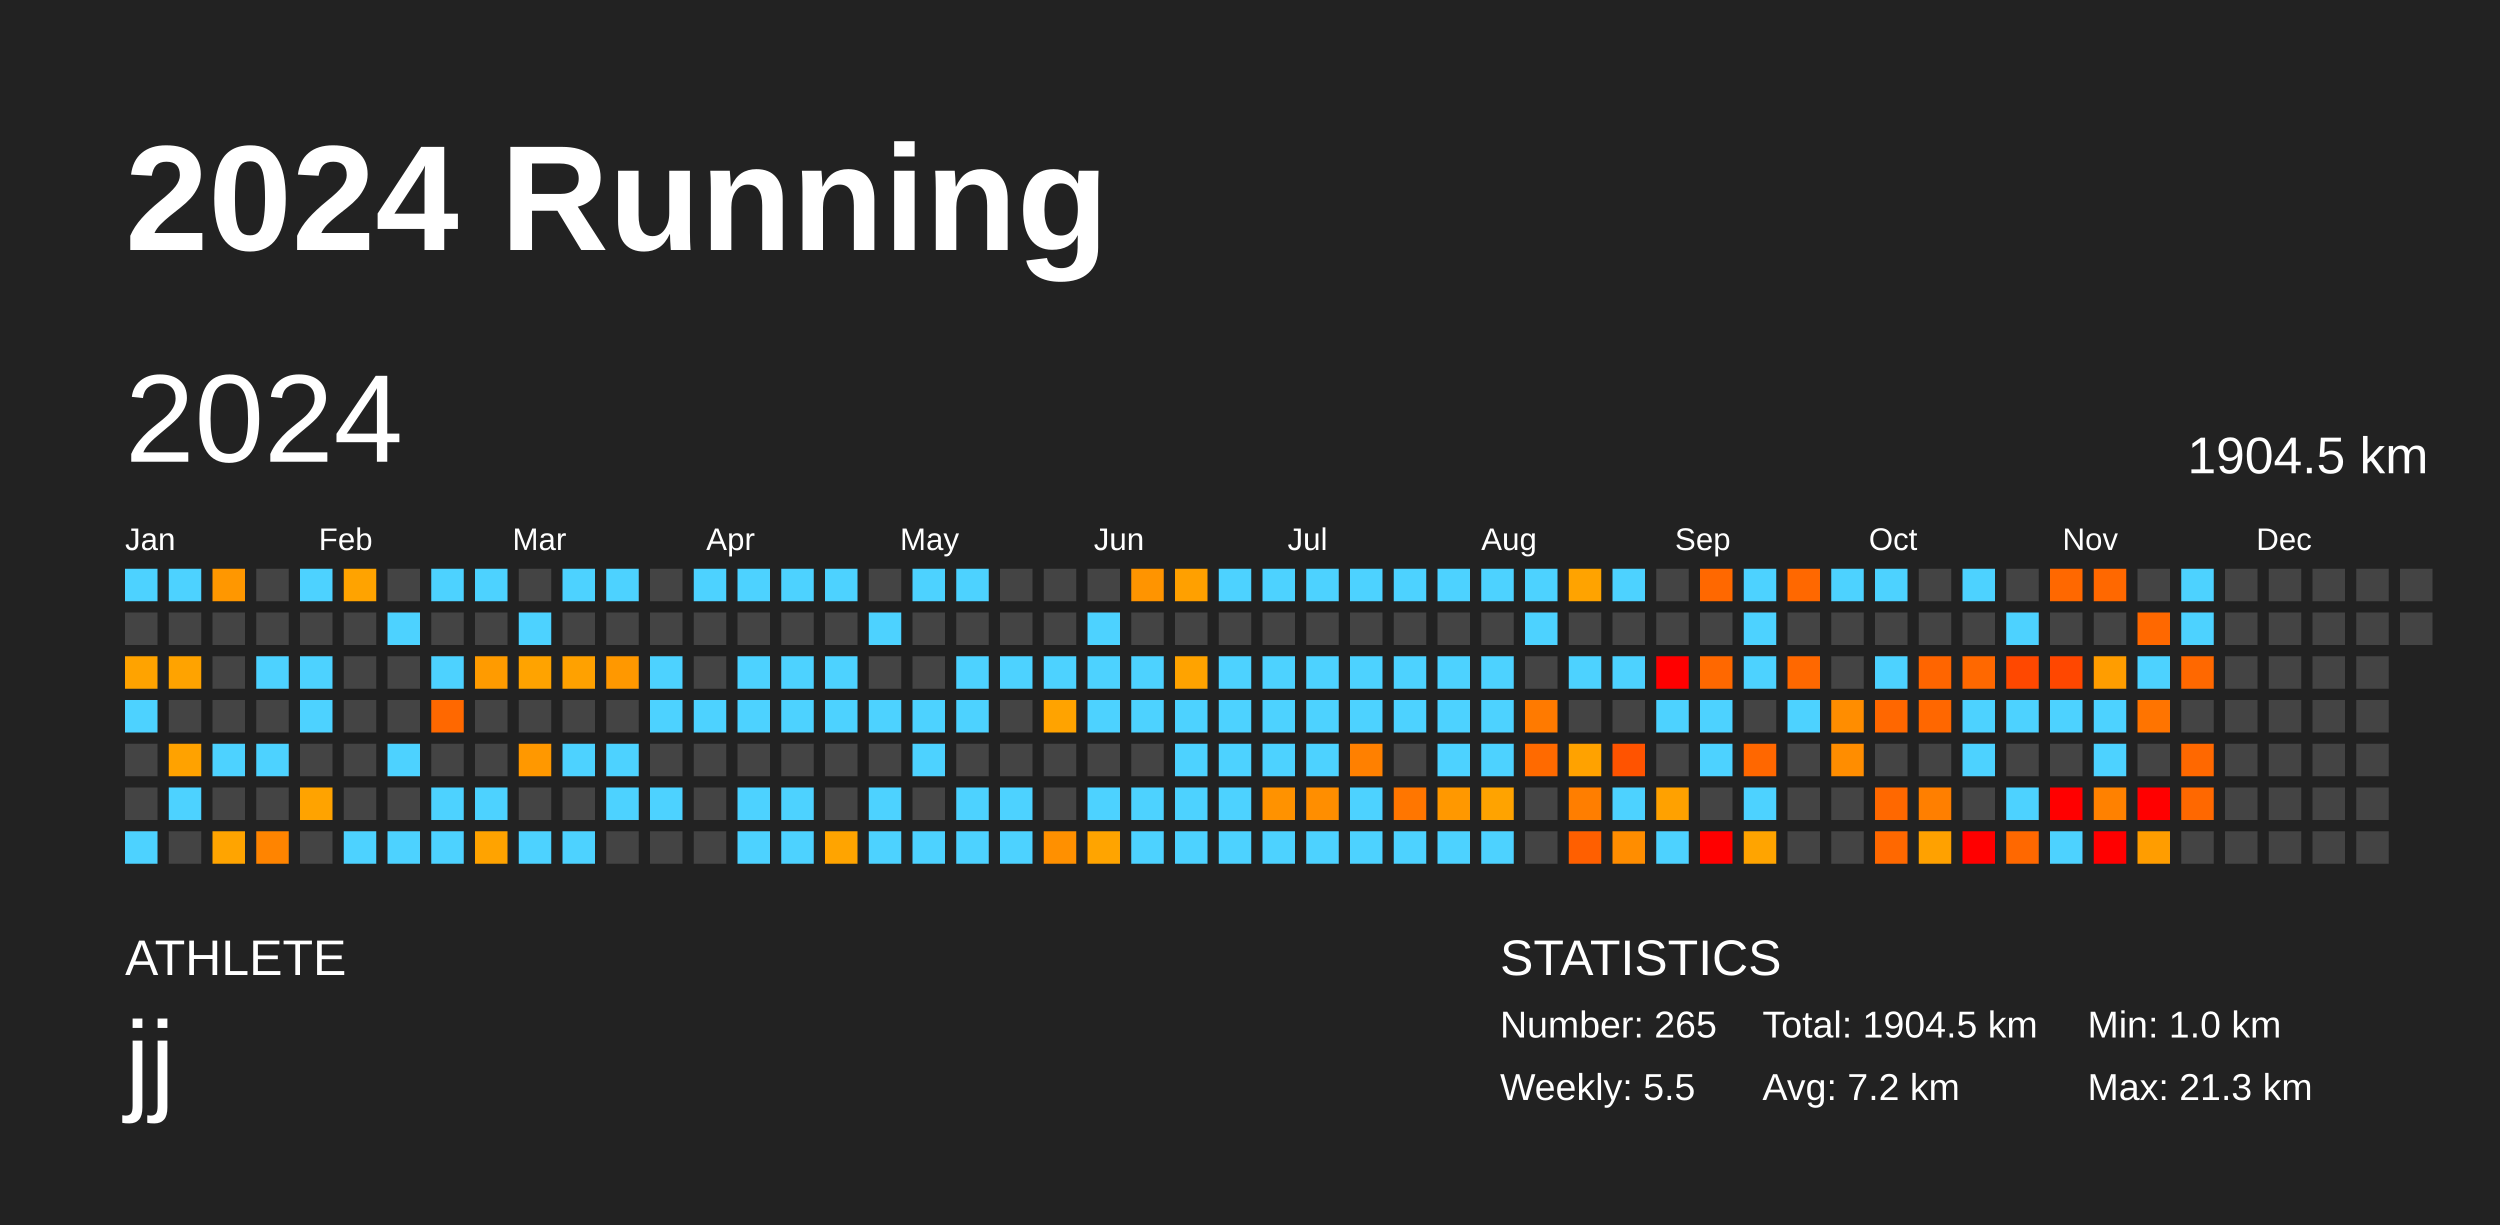
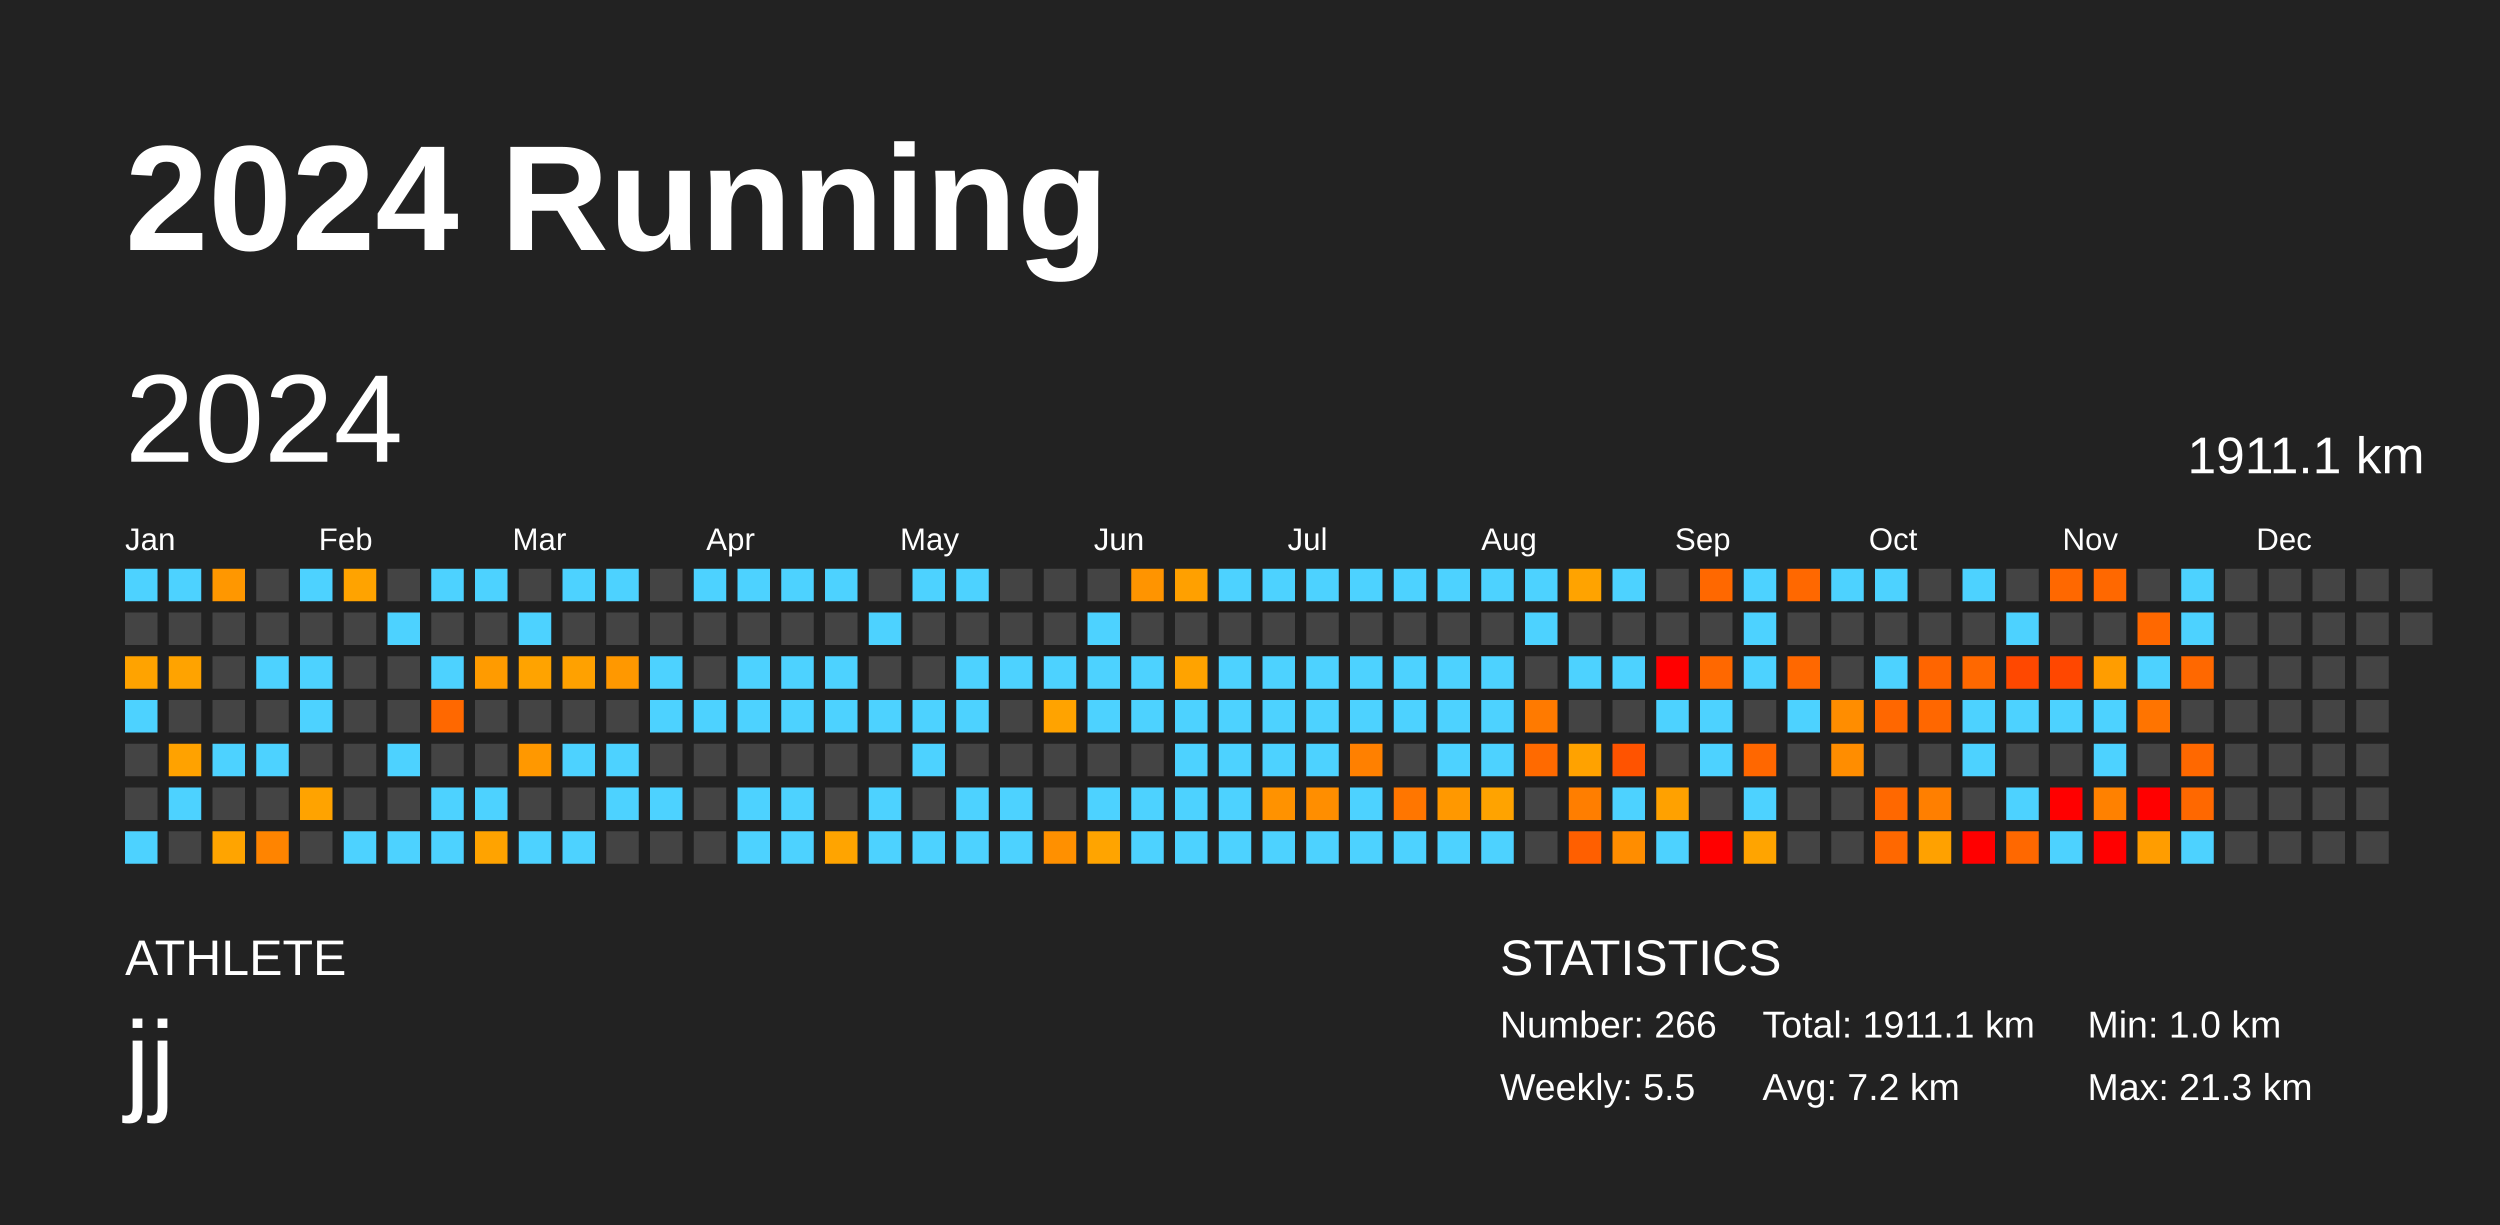
<svg xmlns="http://www.w3.org/2000/svg" baseProfile="full" height="98mm" version="1.1" viewBox="0,0,200,98" width="200mm">
  <defs />
  <rect fill="#222222" height="98" width="200" x="0" y="0" />
  <text fill="#FFFFFF" style="font-size:12px; font-family:Arial; font-weight:bold;" x="10" y="20">2024 Running</text>
  <text fill="#FFFFFF" style="font-size:4px; font-family:Arial" x="10" y="78">ATHLETE</text>
  <text fill="#FFFFFF" style="font-size:9px; font-family:Arial" x="10" y="88">jj</text>
  <text fill="#FFFFFF" style="font-size:4px; font-family:Arial" x="120" y="78">STATISTICS</text>
-   <text fill="#FFFFFF" style="font-size:3px; font-family:Arial" x="120" y="83">Number: 265</text>
+   <text fill="#FFFFFF" style="font-size:3px; font-family:Arial" x="120" y="83">Number: 266</text>
  <text fill="#FFFFFF" style="font-size:3px; font-family:Arial" x="120" y="88">Weekly: 5.5</text>
-   <text fill="#FFFFFF" style="font-size:3px; font-family:Arial" x="141" y="83">Total: 1904.5 km</text>
+   <text fill="#FFFFFF" style="font-size:3px; font-family:Arial" x="141" y="83">Total: 1911.1 km</text>
  <text fill="#FFFFFF" style="font-size:3px; font-family:Arial" x="141" y="88">Avg: 7.2 km</text>
  <text fill="#FFFFFF" style="font-size:3px; font-family:Arial" x="167" y="83">Min: 1.0 km</text>
  <text fill="#FFFFFF" style="font-size:3px; font-family:Arial" x="167" y="88">Max: 21.3 km</text>
  <text dominant-baseline="hanging" fill="#FFFFFF" style="font-size:10.0px; font-family:Arial;" x="10" y="30">2024</text>
-   <text dominant-baseline="hanging" fill="#FFFFFF" style="font-size:4.125px; font-family:Arial;" x="175" y="35">1904.5 km</text>
+   <text dominant-baseline="hanging" fill="#FFFFFF" style="font-size:4.125px; font-family:Arial;" x="175" y="35">1911.1 km</text>
  <text fill="#FFFFFF" style="font-size:2.5px; font-family:Arial" x="10.0" y="44">Jan</text>
  <text fill="#FFFFFF" style="font-size:2.5px; font-family:Arial" x="25.5" y="44">Feb</text>
  <text fill="#FFFFFF" style="font-size:2.5px; font-family:Arial" x="41.0" y="44">Mar</text>
  <text fill="#FFFFFF" style="font-size:2.5px; font-family:Arial" x="56.5" y="44">Apr</text>
  <text fill="#FFFFFF" style="font-size:2.5px; font-family:Arial" x="72.0" y="44">May</text>
  <text fill="#FFFFFF" style="font-size:2.5px; font-family:Arial" x="87.5" y="44">Jun</text>
  <text fill="#FFFFFF" style="font-size:2.5px; font-family:Arial" x="103.0" y="44">Jul</text>
  <text fill="#FFFFFF" style="font-size:2.5px; font-family:Arial" x="118.5" y="44">Aug</text>
  <text fill="#FFFFFF" style="font-size:2.5px; font-family:Arial" x="134.0" y="44">Sep</text>
  <text fill="#FFFFFF" style="font-size:2.5px; font-family:Arial" x="149.5" y="44">Oct</text>
  <text fill="#FFFFFF" style="font-size:2.5px; font-family:Arial" x="165.0" y="44">Nov</text>
  <text fill="#FFFFFF" style="font-size:2.5px; font-family:Arial" x="180.5" y="44">Dec</text>
  <rect fill="#4dd2ff" height="2.6" width="2.6" x="10.0" y="45.5" />
  <rect fill="#444444" height="2.6" width="2.6" x="10.0" y="49.0" />
  <rect fill="#ffa300" height="2.6" width="2.6" x="10.0" y="52.5" />
  <rect fill="#4dd2ff" height="2.6" width="2.6" x="10.0" y="56.0" />
  <rect fill="#444444" height="2.6" width="2.6" x="10.0" y="59.5" />
  <rect fill="#444444" height="2.6" width="2.6" x="10.0" y="63.0" />
  <rect fill="#4dd2ff" height="2.6" width="2.6" x="10.0" y="66.5" />
  <rect fill="#4dd2ff" height="2.6" width="2.6" x="13.5" y="45.5" />
  <rect fill="#444444" height="2.6" width="2.6" x="13.5" y="49.0" />
  <rect fill="#ffa300" height="2.6" width="2.6" x="13.5" y="52.5" />
  <rect fill="#444444" height="2.6" width="2.6" x="13.5" y="56.0" />
  <rect fill="#ffa200" height="2.6" width="2.6" x="13.5" y="59.5" />
  <rect fill="#4dd2ff" height="2.6" width="2.6" x="13.5" y="63.0" />
  <rect fill="#444444" height="2.6" width="2.6" x="13.5" y="66.5" />
  <rect fill="#ff9700" height="2.6" width="2.6" x="17.0" y="45.5" />
  <rect fill="#444444" height="2.6" width="2.6" x="17.0" y="49.0" />
  <rect fill="#444444" height="2.6" width="2.6" x="17.0" y="52.5" />
  <rect fill="#444444" height="2.6" width="2.6" x="17.0" y="56.0" />
  <rect fill="#4dd2ff" height="2.6" width="2.6" x="17.0" y="59.5" />
  <rect fill="#444444" height="2.6" width="2.6" x="17.0" y="63.0" />
  <rect fill="#ffa400" height="2.6" width="2.6" x="17.0" y="66.5" />
  <rect fill="#444444" height="2.6" width="2.6" x="20.5" y="45.5" />
  <rect fill="#444444" height="2.6" width="2.6" x="20.5" y="49.0" />
  <rect fill="#4dd2ff" height="2.6" width="2.6" x="20.5" y="52.5" />
  <rect fill="#444444" height="2.6" width="2.6" x="20.5" y="56.0" />
  <rect fill="#4dd2ff" height="2.6" width="2.6" x="20.5" y="59.5" />
  <rect fill="#444444" height="2.6" width="2.6" x="20.5" y="63.0" />
  <rect fill="#ff8400" height="2.6" width="2.6" x="20.5" y="66.5" />
  <rect fill="#4dd2ff" height="2.6" width="2.6" x="24.0" y="45.5" />
  <rect fill="#444444" height="2.6" width="2.6" x="24.0" y="49.0" />
  <rect fill="#4dd2ff" height="2.6" width="2.6" x="24.0" y="52.5" />
  <rect fill="#4dd2ff" height="2.6" width="2.6" x="24.0" y="56.0" />
  <rect fill="#444444" height="2.6" width="2.6" x="24.0" y="59.5" />
  <rect fill="#ffa300" height="2.6" width="2.6" x="24.0" y="63.0" />
  <rect fill="#444444" height="2.6" width="2.6" x="24.0" y="66.5" />
  <rect fill="#ffa300" height="2.6" width="2.6" x="27.5" y="45.5" />
  <rect fill="#444444" height="2.6" width="2.6" x="27.5" y="49.0" />
  <rect fill="#444444" height="2.6" width="2.6" x="27.5" y="52.5" />
  <rect fill="#444444" height="2.6" width="2.6" x="27.5" y="56.0" />
  <rect fill="#444444" height="2.6" width="2.6" x="27.5" y="59.5" />
  <rect fill="#444444" height="2.6" width="2.6" x="27.5" y="63.0" />
  <rect fill="#4dd2ff" height="2.6" width="2.6" x="27.5" y="66.5" />
  <rect fill="#444444" height="2.6" width="2.6" x="31.0" y="45.5" />
  <rect fill="#4dd2ff" height="2.6" width="2.6" x="31.0" y="49.0" />
  <rect fill="#444444" height="2.6" width="2.6" x="31.0" y="52.5" />
  <rect fill="#444444" height="2.6" width="2.6" x="31.0" y="56.0" />
  <rect fill="#4dd2ff" height="2.6" width="2.6" x="31.0" y="59.5" />
  <rect fill="#444444" height="2.6" width="2.6" x="31.0" y="63.0" />
  <rect fill="#4dd2ff" height="2.6" width="2.6" x="31.0" y="66.5" />
  <rect fill="#4dd2ff" height="2.6" width="2.6" x="34.5" y="45.5" />
  <rect fill="#444444" height="2.6" width="2.6" x="34.5" y="49.0" />
  <rect fill="#4dd2ff" height="2.6" width="2.6" x="34.5" y="52.5" />
  <rect fill="#ff6800" height="2.6" width="2.6" x="34.5" y="56.0" />
  <rect fill="#444444" height="2.6" width="2.6" x="34.5" y="59.5" />
  <rect fill="#4dd2ff" height="2.6" width="2.6" x="34.5" y="63.0" />
  <rect fill="#4dd2ff" height="2.6" width="2.6" x="34.5" y="66.5" />
  <rect fill="#4dd2ff" height="2.6" width="2.6" x="38.0" y="45.5" />
  <rect fill="#444444" height="2.6" width="2.6" x="38.0" y="49.0" />
  <rect fill="#ff9b00" height="2.6" width="2.6" x="38.0" y="52.5" />
  <rect fill="#444444" height="2.6" width="2.6" x="38.0" y="56.0" />
  <rect fill="#444444" height="2.6" width="2.6" x="38.0" y="59.5" />
  <rect fill="#4dd2ff" height="2.6" width="2.6" x="38.0" y="63.0" />
  <rect fill="#ffa300" height="2.6" width="2.6" x="38.0" y="66.5" />
  <rect fill="#444444" height="2.6" width="2.6" x="41.5" y="45.5" />
  <rect fill="#4dd2ff" height="2.6" width="2.6" x="41.5" y="49.0" />
  <rect fill="#ffa300" height="2.6" width="2.6" x="41.5" y="52.5" />
  <rect fill="#444444" height="2.6" width="2.6" x="41.5" y="56.0" />
  <rect fill="#ff9800" height="2.6" width="2.6" x="41.5" y="59.5" />
  <rect fill="#444444" height="2.6" width="2.6" x="41.5" y="63.0" />
  <rect fill="#4dd2ff" height="2.6" width="2.6" x="41.5" y="66.5" />
  <rect fill="#4dd2ff" height="2.6" width="2.6" x="45.0" y="45.5" />
  <rect fill="#444444" height="2.6" width="2.6" x="45.0" y="49.0" />
  <rect fill="#ffa100" height="2.6" width="2.6" x="45.0" y="52.5" />
  <rect fill="#444444" height="2.6" width="2.6" x="45.0" y="56.0" />
  <rect fill="#4dd2ff" height="2.6" width="2.6" x="45.0" y="59.5" />
  <rect fill="#444444" height="2.6" width="2.6" x="45.0" y="63.0" />
  <rect fill="#4dd2ff" height="2.6" width="2.6" x="45.0" y="66.5" />
  <rect fill="#4dd2ff" height="2.6" width="2.6" x="48.5" y="45.5" />
  <rect fill="#444444" height="2.6" width="2.6" x="48.5" y="49.0" />
  <rect fill="#ff9800" height="2.6" width="2.6" x="48.5" y="52.5" />
  <rect fill="#444444" height="2.6" width="2.6" x="48.5" y="56.0" />
  <rect fill="#4dd2ff" height="2.6" width="2.6" x="48.5" y="59.5" />
  <rect fill="#4dd2ff" height="2.6" width="2.6" x="48.5" y="63.0" />
  <rect fill="#444444" height="2.6" width="2.6" x="48.5" y="66.5" />
  <rect fill="#444444" height="2.6" width="2.6" x="52.0" y="45.5" />
  <rect fill="#444444" height="2.6" width="2.6" x="52.0" y="49.0" />
  <rect fill="#4dd2ff" height="2.6" width="2.6" x="52.0" y="52.5" />
  <rect fill="#4dd2ff" height="2.6" width="2.6" x="52.0" y="56.0" />
  <rect fill="#444444" height="2.6" width="2.6" x="52.0" y="59.5" />
  <rect fill="#4dd2ff" height="2.6" width="2.6" x="52.0" y="63.0" />
  <rect fill="#444444" height="2.6" width="2.6" x="52.0" y="66.5" />
  <rect fill="#4dd2ff" height="2.6" width="2.6" x="55.5" y="45.5" />
  <rect fill="#444444" height="2.6" width="2.6" x="55.5" y="49.0" />
  <rect fill="#444444" height="2.6" width="2.6" x="55.5" y="52.5" />
  <rect fill="#4dd2ff" height="2.6" width="2.6" x="55.5" y="56.0" />
  <rect fill="#444444" height="2.6" width="2.6" x="55.5" y="59.5" />
  <rect fill="#444444" height="2.6" width="2.6" x="55.5" y="63.0" />
  <rect fill="#444444" height="2.6" width="2.6" x="55.5" y="66.5" />
  <rect fill="#4dd2ff" height="2.6" width="2.6" x="59.0" y="45.5" />
  <rect fill="#444444" height="2.6" width="2.6" x="59.0" y="49.0" />
  <rect fill="#4dd2ff" height="2.6" width="2.6" x="59.0" y="52.5" />
  <rect fill="#4dd2ff" height="2.6" width="2.6" x="59.0" y="56.0" />
  <rect fill="#444444" height="2.6" width="2.6" x="59.0" y="59.5" />
  <rect fill="#4dd2ff" height="2.6" width="2.6" x="59.0" y="63.0" />
  <rect fill="#4dd2ff" height="2.6" width="2.6" x="59.0" y="66.5" />
  <rect fill="#4dd2ff" height="2.6" width="2.6" x="62.5" y="45.5" />
  <rect fill="#444444" height="2.6" width="2.6" x="62.5" y="49.0" />
  <rect fill="#4dd2ff" height="2.6" width="2.6" x="62.5" y="52.5" />
  <rect fill="#4dd2ff" height="2.6" width="2.6" x="62.5" y="56.0" />
  <rect fill="#444444" height="2.6" width="2.6" x="62.5" y="59.5" />
  <rect fill="#4dd2ff" height="2.6" width="2.6" x="62.5" y="63.0" />
  <rect fill="#4dd2ff" height="2.6" width="2.6" x="62.5" y="66.5" />
  <rect fill="#4dd2ff" height="2.6" width="2.6" x="66.0" y="45.5" />
  <rect fill="#444444" height="2.6" width="2.6" x="66.0" y="49.0" />
  <rect fill="#4dd2ff" height="2.6" width="2.6" x="66.0" y="52.5" />
  <rect fill="#4dd2ff" height="2.6" width="2.6" x="66.0" y="56.0" />
  <rect fill="#444444" height="2.6" width="2.6" x="66.0" y="59.5" />
  <rect fill="#444444" height="2.6" width="2.6" x="66.0" y="63.0" />
  <rect fill="#ffa400" height="2.6" width="2.6" x="66.0" y="66.5" />
  <rect fill="#444444" height="2.6" width="2.6" x="69.5" y="45.5" />
  <rect fill="#4dd2ff" height="2.6" width="2.6" x="69.5" y="49.0" />
  <rect fill="#444444" height="2.6" width="2.6" x="69.5" y="52.5" />
  <rect fill="#4dd2ff" height="2.6" width="2.6" x="69.5" y="56.0" />
  <rect fill="#444444" height="2.6" width="2.6" x="69.5" y="59.5" />
  <rect fill="#4dd2ff" height="2.6" width="2.6" x="69.5" y="63.0" />
  <rect fill="#4dd2ff" height="2.6" width="2.6" x="69.5" y="66.5" />
  <rect fill="#4dd2ff" height="2.6" width="2.6" x="73.0" y="45.5" />
  <rect fill="#444444" height="2.6" width="2.6" x="73.0" y="49.0" />
  <rect fill="#444444" height="2.6" width="2.6" x="73.0" y="52.5" />
  <rect fill="#4dd2ff" height="2.6" width="2.6" x="73.0" y="56.0" />
  <rect fill="#4dd2ff" height="2.6" width="2.6" x="73.0" y="59.5" />
  <rect fill="#444444" height="2.6" width="2.6" x="73.0" y="63.0" />
  <rect fill="#4dd2ff" height="2.6" width="2.6" x="73.0" y="66.5" />
  <rect fill="#4dd2ff" height="2.6" width="2.6" x="76.5" y="45.5" />
  <rect fill="#444444" height="2.6" width="2.6" x="76.5" y="49.0" />
  <rect fill="#4dd2ff" height="2.6" width="2.6" x="76.5" y="52.5" />
  <rect fill="#4dd2ff" height="2.6" width="2.6" x="76.5" y="56.0" />
  <rect fill="#444444" height="2.6" width="2.6" x="76.5" y="59.5" />
  <rect fill="#4dd2ff" height="2.6" width="2.6" x="76.5" y="63.0" />
  <rect fill="#4dd2ff" height="2.6" width="2.6" x="76.5" y="66.5" />
  <rect fill="#444444" height="2.6" width="2.6" x="80.0" y="45.5" />
  <rect fill="#444444" height="2.6" width="2.6" x="80.0" y="49.0" />
  <rect fill="#4dd2ff" height="2.6" width="2.6" x="80.0" y="52.5" />
  <rect fill="#444444" height="2.6" width="2.6" x="80.0" y="56.0" />
  <rect fill="#444444" height="2.6" width="2.6" x="80.0" y="59.5" />
  <rect fill="#4dd2ff" height="2.6" width="2.6" x="80.0" y="63.0" />
  <rect fill="#4dd2ff" height="2.6" width="2.6" x="80.0" y="66.5" />
  <rect fill="#444444" height="2.6" width="2.6" x="83.5" y="45.5" />
  <rect fill="#444444" height="2.6" width="2.6" x="83.5" y="49.0" />
  <rect fill="#4dd2ff" height="2.6" width="2.6" x="83.5" y="52.5" />
  <rect fill="#ffa300" height="2.6" width="2.6" x="83.5" y="56.0" />
  <rect fill="#444444" height="2.6" width="2.6" x="83.5" y="59.5" />
  <rect fill="#444444" height="2.6" width="2.6" x="83.5" y="63.0" />
  <rect fill="#ff9000" height="2.6" width="2.6" x="83.5" y="66.5" />
  <rect fill="#444444" height="2.6" width="2.6" x="87.0" y="45.5" />
  <rect fill="#4dd2ff" height="2.6" width="2.6" x="87.0" y="49.0" />
  <rect fill="#4dd2ff" height="2.6" width="2.6" x="87.0" y="52.5" />
  <rect fill="#4dd2ff" height="2.6" width="2.6" x="87.0" y="56.0" />
  <rect fill="#444444" height="2.6" width="2.6" x="87.0" y="59.5" />
  <rect fill="#4dd2ff" height="2.6" width="2.6" x="87.0" y="63.0" />
  <rect fill="#ffa400" height="2.6" width="2.6" x="87.0" y="66.5" />
  <rect fill="#ff9400" height="2.6" width="2.6" x="90.5" y="45.5" />
  <rect fill="#444444" height="2.6" width="2.6" x="90.5" y="49.0" />
  <rect fill="#4dd2ff" height="2.6" width="2.6" x="90.5" y="52.5" />
  <rect fill="#4dd2ff" height="2.6" width="2.6" x="90.5" y="56.0" />
  <rect fill="#444444" height="2.6" width="2.6" x="90.5" y="59.5" />
  <rect fill="#4dd2ff" height="2.6" width="2.6" x="90.5" y="63.0" />
  <rect fill="#4dd2ff" height="2.6" width="2.6" x="90.5" y="66.5" />
  <rect fill="#ffa000" height="2.6" width="2.6" x="94.0" y="45.5" />
  <rect fill="#444444" height="2.6" width="2.6" x="94.0" y="49.0" />
  <rect fill="#ffa300" height="2.6" width="2.6" x="94.0" y="52.5" />
  <rect fill="#4dd2ff" height="2.6" width="2.6" x="94.0" y="56.0" />
  <rect fill="#4dd2ff" height="2.6" width="2.6" x="94.0" y="59.5" />
  <rect fill="#4dd2ff" height="2.6" width="2.6" x="94.0" y="63.0" />
  <rect fill="#4dd2ff" height="2.6" width="2.6" x="94.0" y="66.5" />
  <rect fill="#4dd2ff" height="2.6" width="2.6" x="97.5" y="45.5" />
  <rect fill="#444444" height="2.6" width="2.6" x="97.5" y="49.0" />
  <rect fill="#4dd2ff" height="2.6" width="2.6" x="97.5" y="52.5" />
  <rect fill="#4dd2ff" height="2.6" width="2.6" x="97.5" y="56.0" />
  <rect fill="#4dd2ff" height="2.6" width="2.6" x="97.5" y="59.5" />
  <rect fill="#4dd2ff" height="2.6" width="2.6" x="97.5" y="63.0" />
  <rect fill="#4dd2ff" height="2.6" width="2.6" x="97.5" y="66.5" />
  <rect fill="#4dd2ff" height="2.6" width="2.6" x="101.0" y="45.5" />
  <rect fill="#444444" height="2.6" width="2.6" x="101.0" y="49.0" />
  <rect fill="#4dd2ff" height="2.6" width="2.6" x="101.0" y="52.5" />
  <rect fill="#4dd2ff" height="2.6" width="2.6" x="101.0" y="56.0" />
  <rect fill="#4dd2ff" height="2.6" width="2.6" x="101.0" y="59.5" />
  <rect fill="#ff9200" height="2.6" width="2.6" x="101.0" y="63.0" />
  <rect fill="#4dd2ff" height="2.6" width="2.6" x="101.0" y="66.5" />
  <rect fill="#4dd2ff" height="2.6" width="2.6" x="104.5" y="45.5" />
  <rect fill="#444444" height="2.6" width="2.6" x="104.5" y="49.0" />
  <rect fill="#4dd2ff" height="2.6" width="2.6" x="104.5" y="52.5" />
  <rect fill="#4dd2ff" height="2.6" width="2.6" x="104.5" y="56.0" />
  <rect fill="#4dd2ff" height="2.6" width="2.6" x="104.5" y="59.5" />
  <rect fill="#ff8e00" height="2.6" width="2.6" x="104.5" y="63.0" />
  <rect fill="#4dd2ff" height="2.6" width="2.6" x="104.5" y="66.5" />
  <rect fill="#4dd2ff" height="2.6" width="2.6" x="108.0" y="45.5" />
  <rect fill="#444444" height="2.6" width="2.6" x="108.0" y="49.0" />
  <rect fill="#4dd2ff" height="2.6" width="2.6" x="108.0" y="52.5" />
  <rect fill="#4dd2ff" height="2.6" width="2.6" x="108.0" y="56.0" />
  <rect fill="#ff8000" height="2.6" width="2.6" x="108.0" y="59.5" />
  <rect fill="#4dd2ff" height="2.6" width="2.6" x="108.0" y="63.0" />
  <rect fill="#4dd2ff" height="2.6" width="2.6" x="108.0" y="66.5" />
  <rect fill="#4dd2ff" height="2.6" width="2.6" x="111.5" y="45.5" />
  <rect fill="#444444" height="2.6" width="2.6" x="111.5" y="49.0" />
  <rect fill="#4dd2ff" height="2.6" width="2.6" x="111.5" y="52.5" />
  <rect fill="#4dd2ff" height="2.6" width="2.6" x="111.5" y="56.0" />
  <rect fill="#444444" height="2.6" width="2.6" x="111.5" y="59.5" />
  <rect fill="#ff7600" height="2.6" width="2.6" x="111.5" y="63.0" />
  <rect fill="#4dd2ff" height="2.6" width="2.6" x="111.5" y="66.5" />
  <rect fill="#4dd2ff" height="2.6" width="2.6" x="115.0" y="45.5" />
  <rect fill="#444444" height="2.6" width="2.6" x="115.0" y="49.0" />
  <rect fill="#4dd2ff" height="2.6" width="2.6" x="115.0" y="52.5" />
  <rect fill="#4dd2ff" height="2.6" width="2.6" x="115.0" y="56.0" />
  <rect fill="#4dd2ff" height="2.6" width="2.6" x="115.0" y="59.5" />
  <rect fill="#ff9800" height="2.6" width="2.6" x="115.0" y="63.0" />
  <rect fill="#4dd2ff" height="2.6" width="2.6" x="115.0" y="66.5" />
  <rect fill="#4dd2ff" height="2.6" width="2.6" x="118.5" y="45.5" />
  <rect fill="#444444" height="2.6" width="2.6" x="118.5" y="49.0" />
  <rect fill="#4dd2ff" height="2.6" width="2.6" x="118.5" y="52.5" />
  <rect fill="#4dd2ff" height="2.6" width="2.6" x="118.5" y="56.0" />
  <rect fill="#4dd2ff" height="2.6" width="2.6" x="118.5" y="59.5" />
  <rect fill="#ffa300" height="2.6" width="2.6" x="118.5" y="63.0" />
  <rect fill="#4dd2ff" height="2.6" width="2.6" x="118.5" y="66.5" />
  <rect fill="#4dd2ff" height="2.6" width="2.6" x="122.0" y="45.5" />
  <rect fill="#4dd2ff" height="2.6" width="2.6" x="122.0" y="49.0" />
  <rect fill="#444444" height="2.6" width="2.6" x="122.0" y="52.5" />
  <rect fill="#ff7a00" height="2.6" width="2.6" x="122.0" y="56.0" />
  <rect fill="#ff6a00" height="2.6" width="2.6" x="122.0" y="59.5" />
  <rect fill="#444444" height="2.6" width="2.6" x="122.0" y="63.0" />
  <rect fill="#444444" height="2.6" width="2.6" x="122.0" y="66.5" />
  <rect fill="#ffa300" height="2.6" width="2.6" x="125.5" y="45.5" />
  <rect fill="#444444" height="2.6" width="2.6" x="125.5" y="49.0" />
  <rect fill="#4dd2ff" height="2.6" width="2.6" x="125.5" y="52.5" />
  <rect fill="#444444" height="2.6" width="2.6" x="125.5" y="56.0" />
  <rect fill="#ffa200" height="2.6" width="2.6" x="125.5" y="59.5" />
  <rect fill="#ff7e00" height="2.6" width="2.6" x="125.5" y="63.0" />
  <rect fill="#ff5f00" height="2.6" width="2.6" x="125.5" y="66.5" />
  <rect fill="#4dd2ff" height="2.6" width="2.6" x="129.0" y="45.5" />
  <rect fill="#444444" height="2.6" width="2.6" x="129.0" y="49.0" />
  <rect fill="#4dd2ff" height="2.6" width="2.6" x="129.0" y="52.5" />
  <rect fill="#444444" height="2.6" width="2.6" x="129.0" y="56.0" />
  <rect fill="#ff5300" height="2.6" width="2.6" x="129.0" y="59.5" />
  <rect fill="#4dd2ff" height="2.6" width="2.6" x="129.0" y="63.0" />
  <rect fill="#ff8d00" height="2.6" width="2.6" x="129.0" y="66.5" />
  <rect fill="#444444" height="2.6" width="2.6" x="132.5" y="45.5" />
  <rect fill="#444444" height="2.6" width="2.6" x="132.5" y="49.0" />
  <rect fill="red" height="2.6" width="2.6" x="132.5" y="52.5" />
  <rect fill="#4dd2ff" height="2.6" width="2.6" x="132.5" y="56.0" />
  <rect fill="#444444" height="2.6" width="2.6" x="132.5" y="59.5" />
  <rect fill="#ffa100" height="2.6" width="2.6" x="132.5" y="63.0" />
  <rect fill="#4dd2ff" height="2.6" width="2.6" x="132.5" y="66.5" />
  <rect fill="#ff6800" height="2.6" width="2.6" x="136.0" y="45.5" />
  <rect fill="#444444" height="2.6" width="2.6" x="136.0" y="49.0" />
  <rect fill="#ff6800" height="2.6" width="2.6" x="136.0" y="52.5" />
  <rect fill="#4dd2ff" height="2.6" width="2.6" x="136.0" y="56.0" />
  <rect fill="#4dd2ff" height="2.6" width="2.6" x="136.0" y="59.5" />
  <rect fill="#444444" height="2.6" width="2.6" x="136.0" y="63.0" />
  <rect fill="red" height="2.6" width="2.6" x="136.0" y="66.5" />
  <rect fill="#4dd2ff" height="2.6" width="2.6" x="139.5" y="45.5" />
  <rect fill="#4dd2ff" height="2.6" width="2.6" x="139.5" y="49.0" />
  <rect fill="#4dd2ff" height="2.6" width="2.6" x="139.5" y="52.5" />
  <rect fill="#444444" height="2.6" width="2.6" x="139.5" y="56.0" />
  <rect fill="#ff6700" height="2.6" width="2.6" x="139.5" y="59.5" />
  <rect fill="#4dd2ff" height="2.6" width="2.6" x="139.5" y="63.0" />
  <rect fill="#ffa400" height="2.6" width="2.6" x="139.5" y="66.5" />
  <rect fill="#ff6800" height="2.6" width="2.6" x="143.0" y="45.5" />
  <rect fill="#444444" height="2.6" width="2.6" x="143.0" y="49.0" />
  <rect fill="#ff6800" height="2.6" width="2.6" x="143.0" y="52.5" />
  <rect fill="#4dd2ff" height="2.6" width="2.6" x="143.0" y="56.0" />
  <rect fill="#444444" height="2.6" width="2.6" x="143.0" y="59.5" />
  <rect fill="#444444" height="2.6" width="2.6" x="143.0" y="63.0" />
  <rect fill="#444444" height="2.6" width="2.6" x="143.0" y="66.5" />
  <rect fill="#4dd2ff" height="2.6" width="2.6" x="146.5" y="45.5" />
  <rect fill="#444444" height="2.6" width="2.6" x="146.5" y="49.0" />
  <rect fill="#444444" height="2.6" width="2.6" x="146.5" y="52.5" />
  <rect fill="#ff8d00" height="2.6" width="2.6" x="146.5" y="56.0" />
  <rect fill="#ff8d00" height="2.6" width="2.6" x="146.5" y="59.5" />
  <rect fill="#444444" height="2.6" width="2.6" x="146.5" y="63.0" />
  <rect fill="#444444" height="2.6" width="2.6" x="146.5" y="66.5" />
  <rect fill="#4dd2ff" height="2.6" width="2.6" x="150.0" y="45.5" />
  <rect fill="#444444" height="2.6" width="2.6" x="150.0" y="49.0" />
  <rect fill="#4dd2ff" height="2.6" width="2.6" x="150.0" y="52.5" />
  <rect fill="#ff6700" height="2.6" width="2.6" x="150.0" y="56.0" />
  <rect fill="#444444" height="2.6" width="2.6" x="150.0" y="59.5" />
  <rect fill="#ff6800" height="2.6" width="2.6" x="150.0" y="63.0" />
  <rect fill="#ff6800" height="2.6" width="2.6" x="150.0" y="66.5" />
  <rect fill="#444444" height="2.6" width="2.6" x="153.5" y="45.5" />
  <rect fill="#444444" height="2.6" width="2.6" x="153.5" y="49.0" />
  <rect fill="#ff6500" height="2.6" width="2.6" x="153.5" y="52.5" />
  <rect fill="#ff6700" height="2.6" width="2.6" x="153.5" y="56.0" />
  <rect fill="#444444" height="2.6" width="2.6" x="153.5" y="59.5" />
  <rect fill="#ff7f00" height="2.6" width="2.6" x="153.5" y="63.0" />
  <rect fill="#ffa100" height="2.6" width="2.6" x="153.5" y="66.5" />
  <rect fill="#4dd2ff" height="2.6" width="2.6" x="157.0" y="45.5" />
  <rect fill="#444444" height="2.6" width="2.6" x="157.0" y="49.0" />
  <rect fill="#ff6800" height="2.6" width="2.6" x="157.0" y="52.5" />
  <rect fill="#4dd2ff" height="2.6" width="2.6" x="157.0" y="56.0" />
  <rect fill="#4dd2ff" height="2.6" width="2.6" x="157.0" y="59.5" />
  <rect fill="#444444" height="2.6" width="2.6" x="157.0" y="63.0" />
  <rect fill="red" height="2.6" width="2.6" x="157.0" y="66.5" />
  <rect fill="#444444" height="2.6" width="2.6" x="160.5" y="45.5" />
  <rect fill="#4dd2ff" height="2.6" width="2.6" x="160.5" y="49.0" />
  <rect fill="#ff4800" height="2.6" width="2.6" x="160.5" y="52.5" />
  <rect fill="#4dd2ff" height="2.6" width="2.6" x="160.5" y="56.0" />
  <rect fill="#444444" height="2.6" width="2.6" x="160.5" y="59.5" />
  <rect fill="#4dd2ff" height="2.6" width="2.6" x="160.5" y="63.0" />
  <rect fill="#ff6800" height="2.6" width="2.6" x="160.5" y="66.5" />
  <rect fill="#ff6800" height="2.6" width="2.6" x="164.0" y="45.5" />
  <rect fill="#444444" height="2.6" width="2.6" x="164.0" y="49.0" />
  <rect fill="#ff4700" height="2.6" width="2.6" x="164.0" y="52.5" />
  <rect fill="#4dd2ff" height="2.6" width="2.6" x="164.0" y="56.0" />
  <rect fill="#444444" height="2.6" width="2.6" x="164.0" y="59.5" />
  <rect fill="red" height="2.6" width="2.6" x="164.0" y="63.0" />
  <rect fill="#4dd2ff" height="2.6" width="2.6" x="164.0" y="66.5" />
  <rect fill="#ff6800" height="2.6" width="2.6" x="167.5" y="45.5" />
  <rect fill="#444444" height="2.6" width="2.6" x="167.5" y="49.0" />
  <rect fill="#ff9d00" height="2.6" width="2.6" x="167.5" y="52.5" />
  <rect fill="#4dd2ff" height="2.6" width="2.6" x="167.5" y="56.0" />
  <rect fill="#4dd2ff" height="2.6" width="2.6" x="167.5" y="59.5" />
  <rect fill="#ff8100" height="2.6" width="2.6" x="167.5" y="63.0" />
  <rect fill="red" height="2.6" width="2.6" x="167.5" y="66.5" />
  <rect fill="#444444" height="2.6" width="2.6" x="171.0" y="45.5" />
  <rect fill="#ff6800" height="2.6" width="2.6" x="171.0" y="49.0" />
  <rect fill="#4dd2ff" height="2.6" width="2.6" x="171.0" y="52.5" />
  <rect fill="#ff7400" height="2.6" width="2.6" x="171.0" y="56.0" />
  <rect fill="#444444" height="2.6" width="2.6" x="171.0" y="59.5" />
  <rect fill="red" height="2.6" width="2.6" x="171.0" y="63.0" />
  <rect fill="#ff9d00" height="2.6" width="2.6" x="171.0" y="66.5" />
  <rect fill="#4dd2ff" height="2.6" width="2.6" x="174.5" y="45.5" />
  <rect fill="#4dd2ff" height="2.6" width="2.6" x="174.5" y="49.0" />
  <rect fill="#ff6800" height="2.6" width="2.6" x="174.5" y="52.5" />
  <rect fill="#444444" height="2.6" width="2.6" x="174.5" y="56.0" />
  <rect fill="#ff6800" height="2.6" width="2.6" x="174.5" y="59.5" />
  <rect fill="#ff6800" height="2.6" width="2.6" x="174.5" y="63.0" />
-   <rect fill="#444444" height="2.6" width="2.6" x="174.5" y="66.5" />
+   <rect fill="#4dd2ff" height="2.6" width="2.6" x="174.5" y="66.5" />
  <rect fill="#444444" height="2.6" width="2.6" x="178.0" y="45.5" />
  <rect fill="#444444" height="2.6" width="2.6" x="178.0" y="49.0" />
  <rect fill="#444444" height="2.6" width="2.6" x="178.0" y="52.5" />
  <rect fill="#444444" height="2.6" width="2.6" x="178.0" y="56.0" />
  <rect fill="#444444" height="2.6" width="2.6" x="178.0" y="59.5" />
  <rect fill="#444444" height="2.6" width="2.6" x="178.0" y="63.0" />
  <rect fill="#444444" height="2.6" width="2.6" x="178.0" y="66.5" />
  <rect fill="#444444" height="2.6" width="2.6" x="181.5" y="45.5" />
  <rect fill="#444444" height="2.6" width="2.6" x="181.5" y="49.0" />
  <rect fill="#444444" height="2.6" width="2.6" x="181.5" y="52.5" />
  <rect fill="#444444" height="2.6" width="2.6" x="181.5" y="56.0" />
  <rect fill="#444444" height="2.6" width="2.6" x="181.5" y="59.5" />
  <rect fill="#444444" height="2.6" width="2.6" x="181.5" y="63.0" />
  <rect fill="#444444" height="2.6" width="2.6" x="181.5" y="66.5" />
  <rect fill="#444444" height="2.6" width="2.6" x="185.0" y="45.5" />
  <rect fill="#444444" height="2.6" width="2.6" x="185.0" y="49.0" />
  <rect fill="#444444" height="2.6" width="2.6" x="185.0" y="52.5" />
  <rect fill="#444444" height="2.6" width="2.6" x="185.0" y="56.0" />
  <rect fill="#444444" height="2.6" width="2.6" x="185.0" y="59.5" />
  <rect fill="#444444" height="2.6" width="2.6" x="185.0" y="63.0" />
  <rect fill="#444444" height="2.6" width="2.6" x="185.0" y="66.5" />
  <rect fill="#444444" height="2.6" width="2.6" x="188.5" y="45.5" />
  <rect fill="#444444" height="2.6" width="2.6" x="188.5" y="49.0" />
  <rect fill="#444444" height="2.6" width="2.6" x="188.5" y="52.5" />
  <rect fill="#444444" height="2.6" width="2.6" x="188.5" y="56.0" />
  <rect fill="#444444" height="2.6" width="2.6" x="188.5" y="59.5" />
  <rect fill="#444444" height="2.6" width="2.6" x="188.5" y="63.0" />
  <rect fill="#444444" height="2.6" width="2.6" x="188.5" y="66.5" />
  <rect fill="#444444" height="2.6" width="2.6" x="192.0" y="45.5" />
  <rect fill="#444444" height="2.6" width="2.6" x="192.0" y="49.0" />
</svg>
